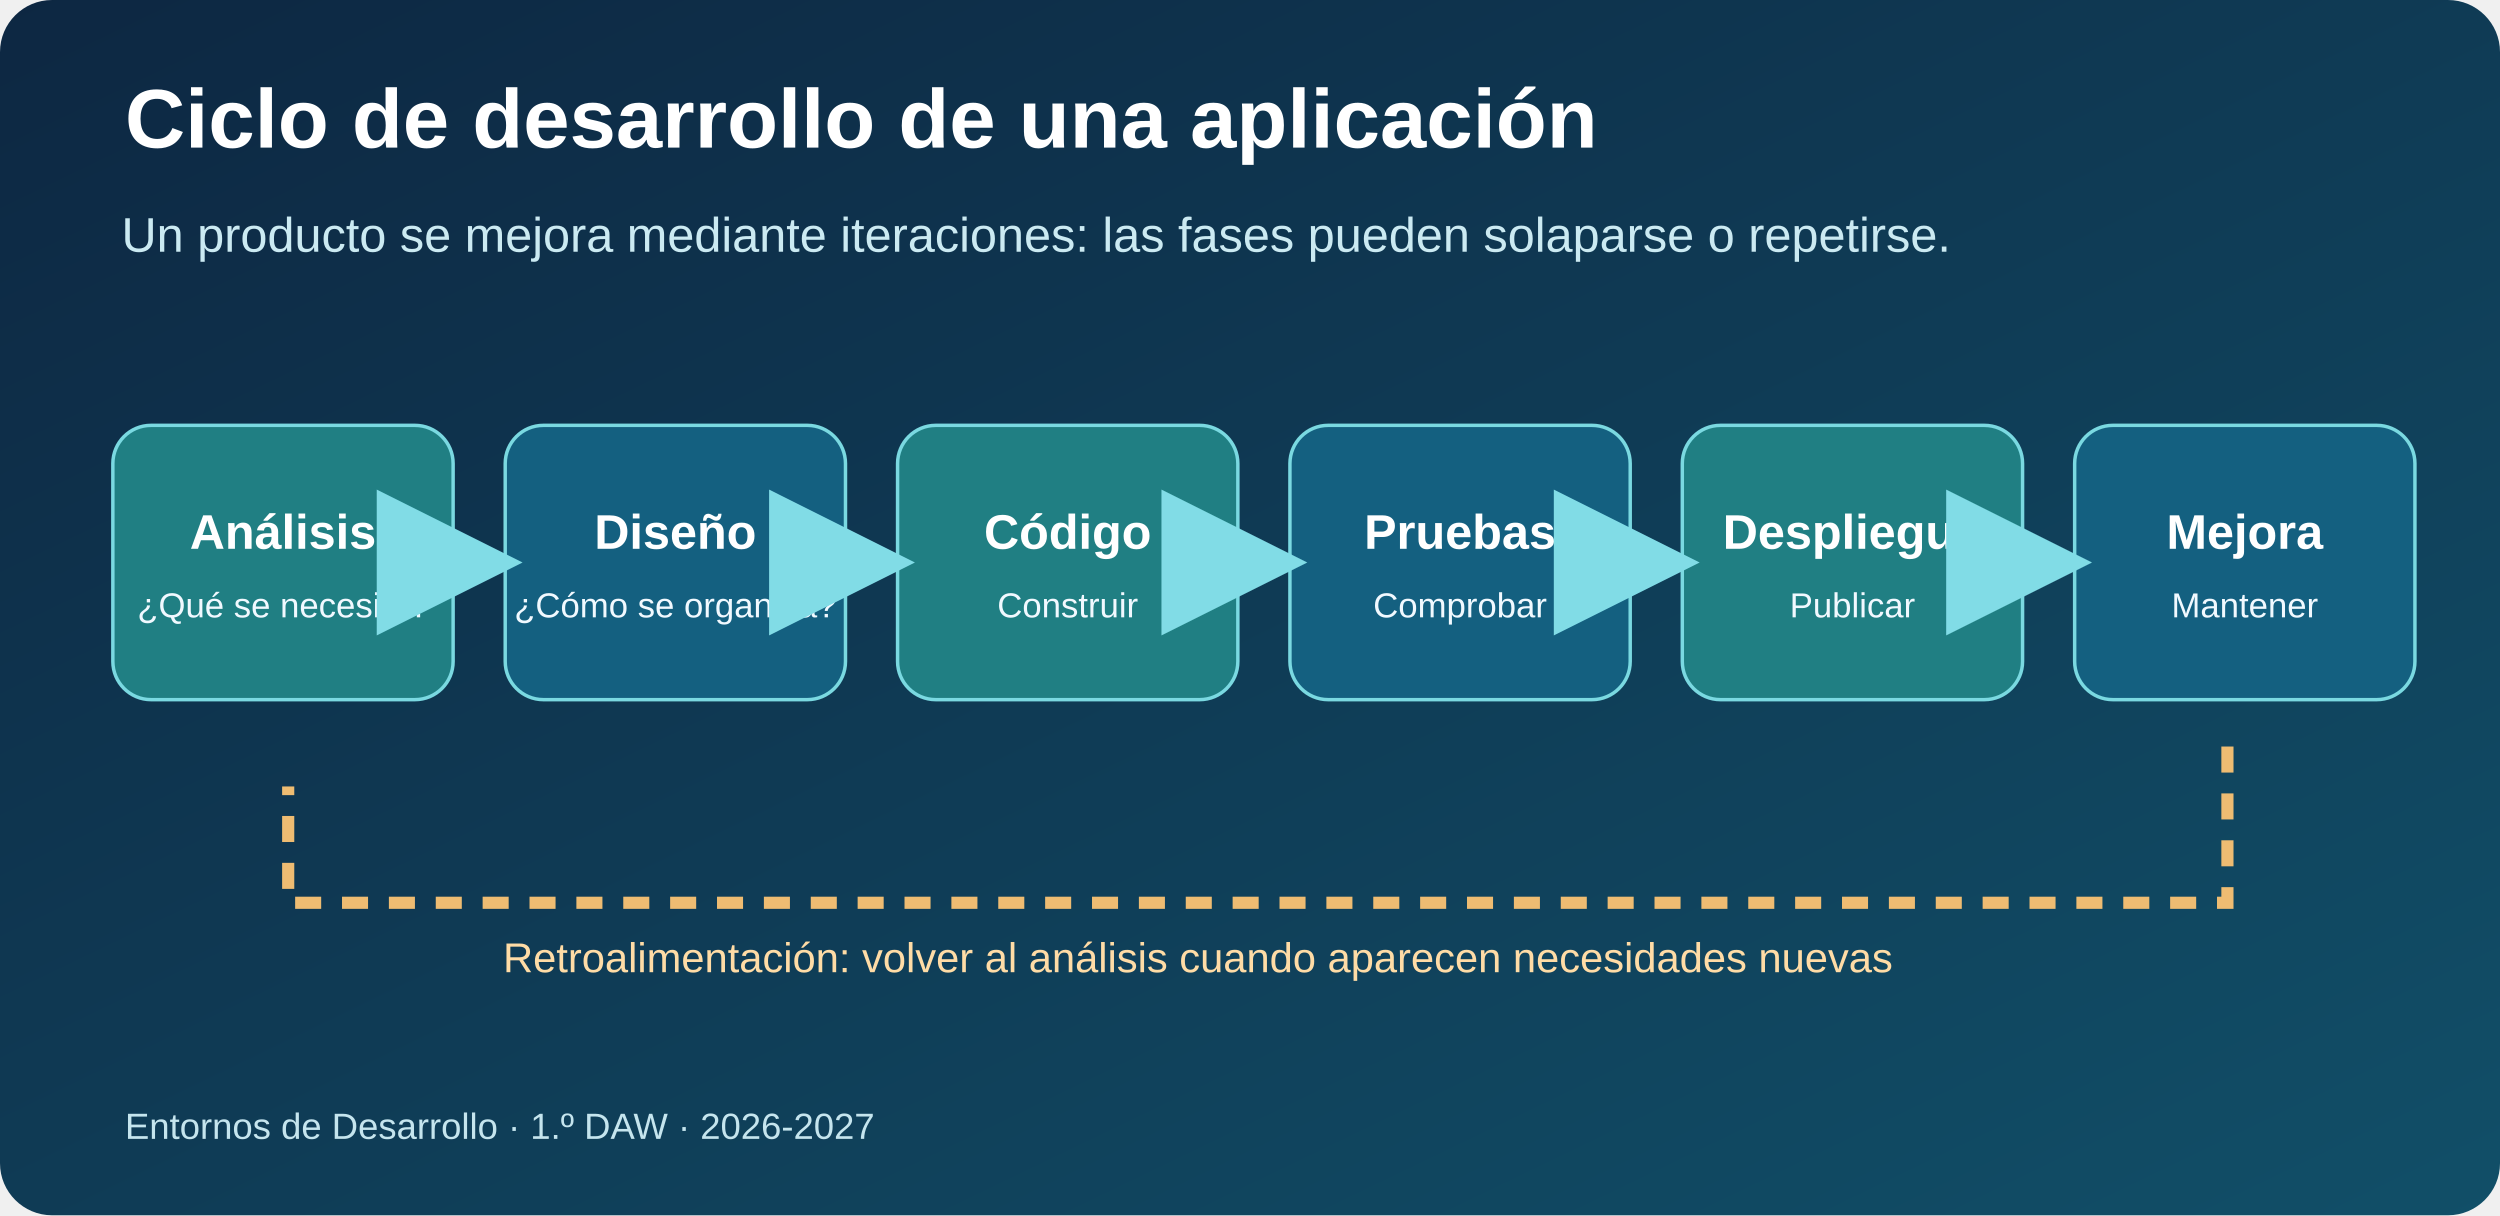
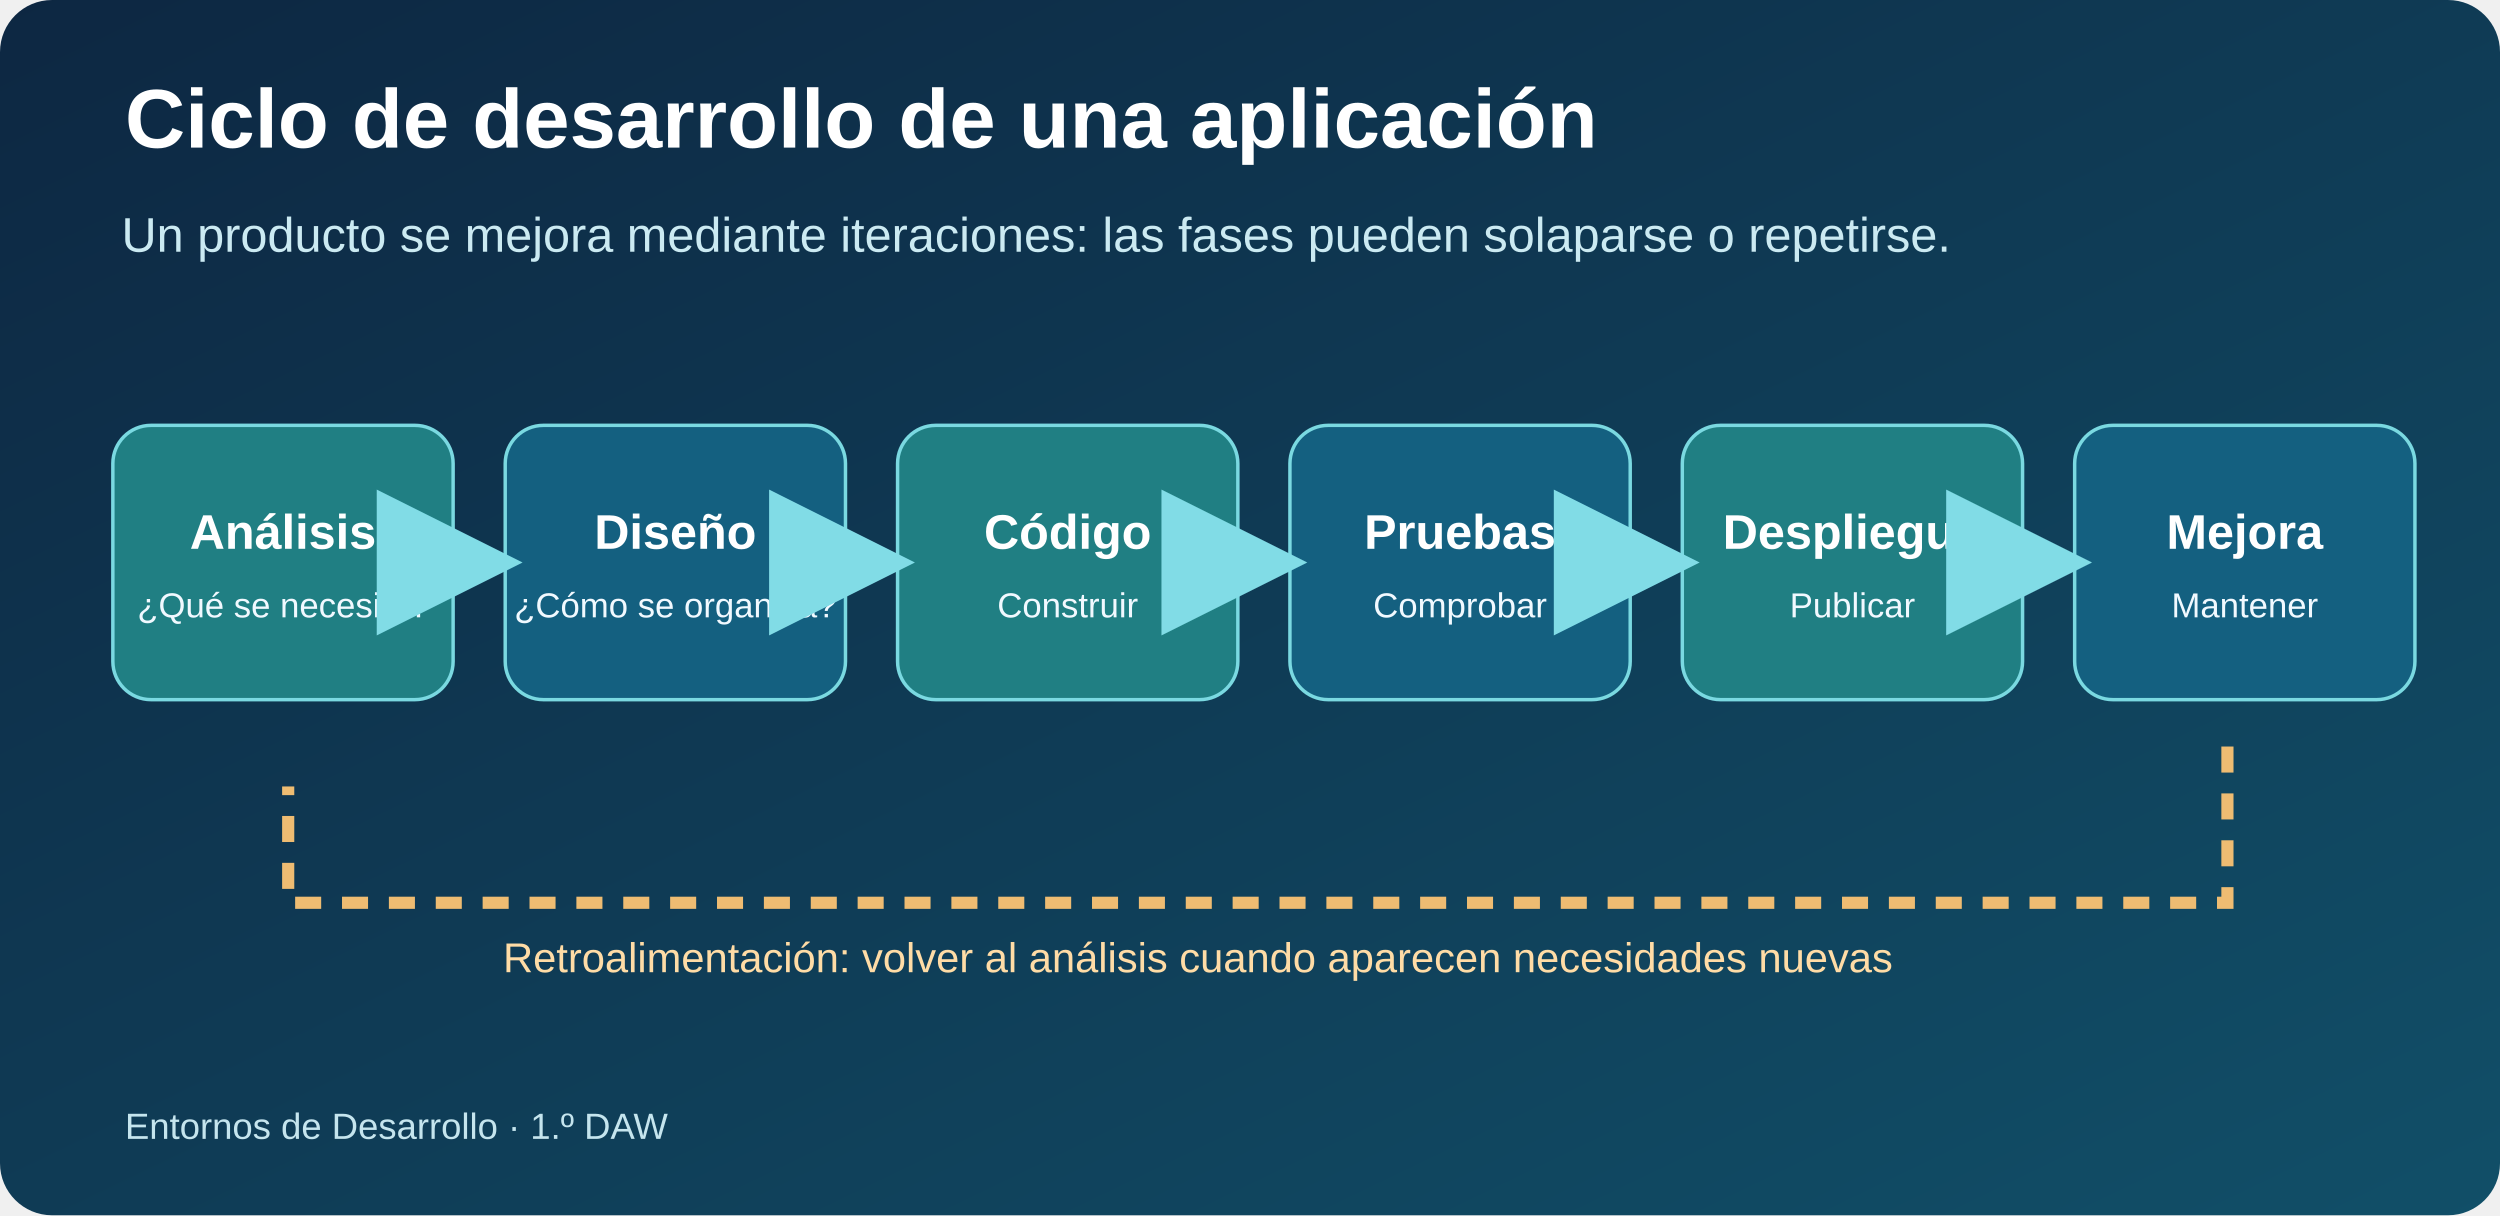
<svg xmlns="http://www.w3.org/2000/svg" width="1440" height="700" viewBox="0 0 1440 700" role="img" aria-label="Ciclo de desarrollo de una aplicación">
  <defs>
    <linearGradient id="bg" x2="1" y2="1">
      <stop stop-color="#0d2742" />
      <stop offset="1" stop-color="#114f68" />
    </linearGradient>
    <marker id="arrow" markerWidth="12" markerHeight="12" refX="10" refY="6" orient="auto">
      <path d="M0 0 L12 6 L0 12Z" fill="#81dce6" />
    </marker>
  </defs>
  <rect width="1440" height="700" rx="30" fill="url(#bg)" />
  <text x="72" y="85" font-size="48" fill="#ffffff" font-weight="800" font-family="Arial,sans-serif">Ciclo de desarrollo de una aplicación</text>
  <text x="70" y="145" font-size="28" fill="#cbeaf2" font-family="Arial,sans-serif">Un producto se mejora mediante iteraciones: las fases pueden solaparse o repetirse.</text>
  <rect x="65" y="245" width="196" height="158" rx="22" fill="#207f83" stroke="#7ad9e1" stroke-width="2" />
  <text x="163" y="316.1" text-anchor="middle" font-size="28" font-weight="750" fill="#fff" font-family="Arial,sans-serif">Análisis</text>
  <text x="163" y="355.6" text-anchor="middle" font-size="20" fill="#f1f9ff" font-family="Arial,sans-serif">¿Qué se necesita?</text>
  <rect x="291" y="245" width="196" height="158" rx="22" fill="#146080" stroke="#7ad9e1" stroke-width="2" />
  <text x="389" y="316.1" text-anchor="middle" font-size="28" font-weight="750" fill="#fff" font-family="Arial,sans-serif">Diseño</text>
  <text x="389" y="355.6" text-anchor="middle" font-size="20" fill="#f1f9ff" font-family="Arial,sans-serif">¿Cómo se organiza?</text>
  <rect x="517" y="245" width="196" height="158" rx="22" fill="#207f83" stroke="#7ad9e1" stroke-width="2" />
  <text x="615" y="316.1" text-anchor="middle" font-size="28" font-weight="750" fill="#fff" font-family="Arial,sans-serif">Código</text>
  <text x="615" y="355.6" text-anchor="middle" font-size="20" fill="#f1f9ff" font-family="Arial,sans-serif">Construir</text>
  <rect x="743" y="245" width="196" height="158" rx="22" fill="#146080" stroke="#7ad9e1" stroke-width="2" />
  <text x="841" y="316.1" text-anchor="middle" font-size="28" font-weight="750" fill="#fff" font-family="Arial,sans-serif">Pruebas</text>
  <text x="841" y="355.6" text-anchor="middle" font-size="20" fill="#f1f9ff" font-family="Arial,sans-serif">Comprobar</text>
  <rect x="969" y="245" width="196" height="158" rx="22" fill="#207f83" stroke="#7ad9e1" stroke-width="2" />
  <text x="1067" y="316.1" text-anchor="middle" font-size="28" font-weight="750" fill="#fff" font-family="Arial,sans-serif">Despliegue</text>
  <text x="1067" y="355.6" text-anchor="middle" font-size="20" fill="#f1f9ff" font-family="Arial,sans-serif">Publicar</text>
  <rect x="1195" y="245" width="196" height="158" rx="22" fill="#146080" stroke="#7ad9e1" stroke-width="2" />
  <text x="1293" y="316.1" text-anchor="middle" font-size="28" font-weight="750" fill="#fff" font-family="Arial,sans-serif">Mejora</text>
  <text x="1293" y="355.6" text-anchor="middle" font-size="20" fill="#f1f9ff" font-family="Arial,sans-serif">Mantener</text>
  <line x1="263" y1="324" x2="287" y2="324" stroke="#81dce6" stroke-width="7" marker-end="url(#arrow)" />
  <line x1="489" y1="324" x2="513" y2="324" stroke="#81dce6" stroke-width="7" marker-end="url(#arrow)" />
  <line x1="715" y1="324" x2="739" y2="324" stroke="#81dce6" stroke-width="7" marker-end="url(#arrow)" />
  <line x1="941" y1="324" x2="965" y2="324" stroke="#81dce6" stroke-width="7" marker-end="url(#arrow)" />
  <line x1="1167" y1="324" x2="1191" y2="324" stroke="#81dce6" stroke-width="7" marker-end="url(#arrow)" />
  <path d="M1283 430 V520 H166 V453" stroke="#eebc72" stroke-width="7" fill="none" stroke-dasharray="15 12" />
  <text x="690" y="560" text-anchor="middle" font-family="Arial,sans-serif" font-size="24" fill="#ffdca6">Retroalimentación: volver al análisis cuando aparecen necesidades nuevas</text>
-   <text x="72" y="656" font-size="21" fill="#c5e5ee" font-family="Arial,sans-serif">Entornos de Desarrollo · 1.º DAW · 2026-2027</text>
+   <text x="72" y="656" font-size="21" fill="#c5e5ee" font-family="Arial,sans-serif">Entornos de Desarrollo · 1.º DAW</text>
</svg>
